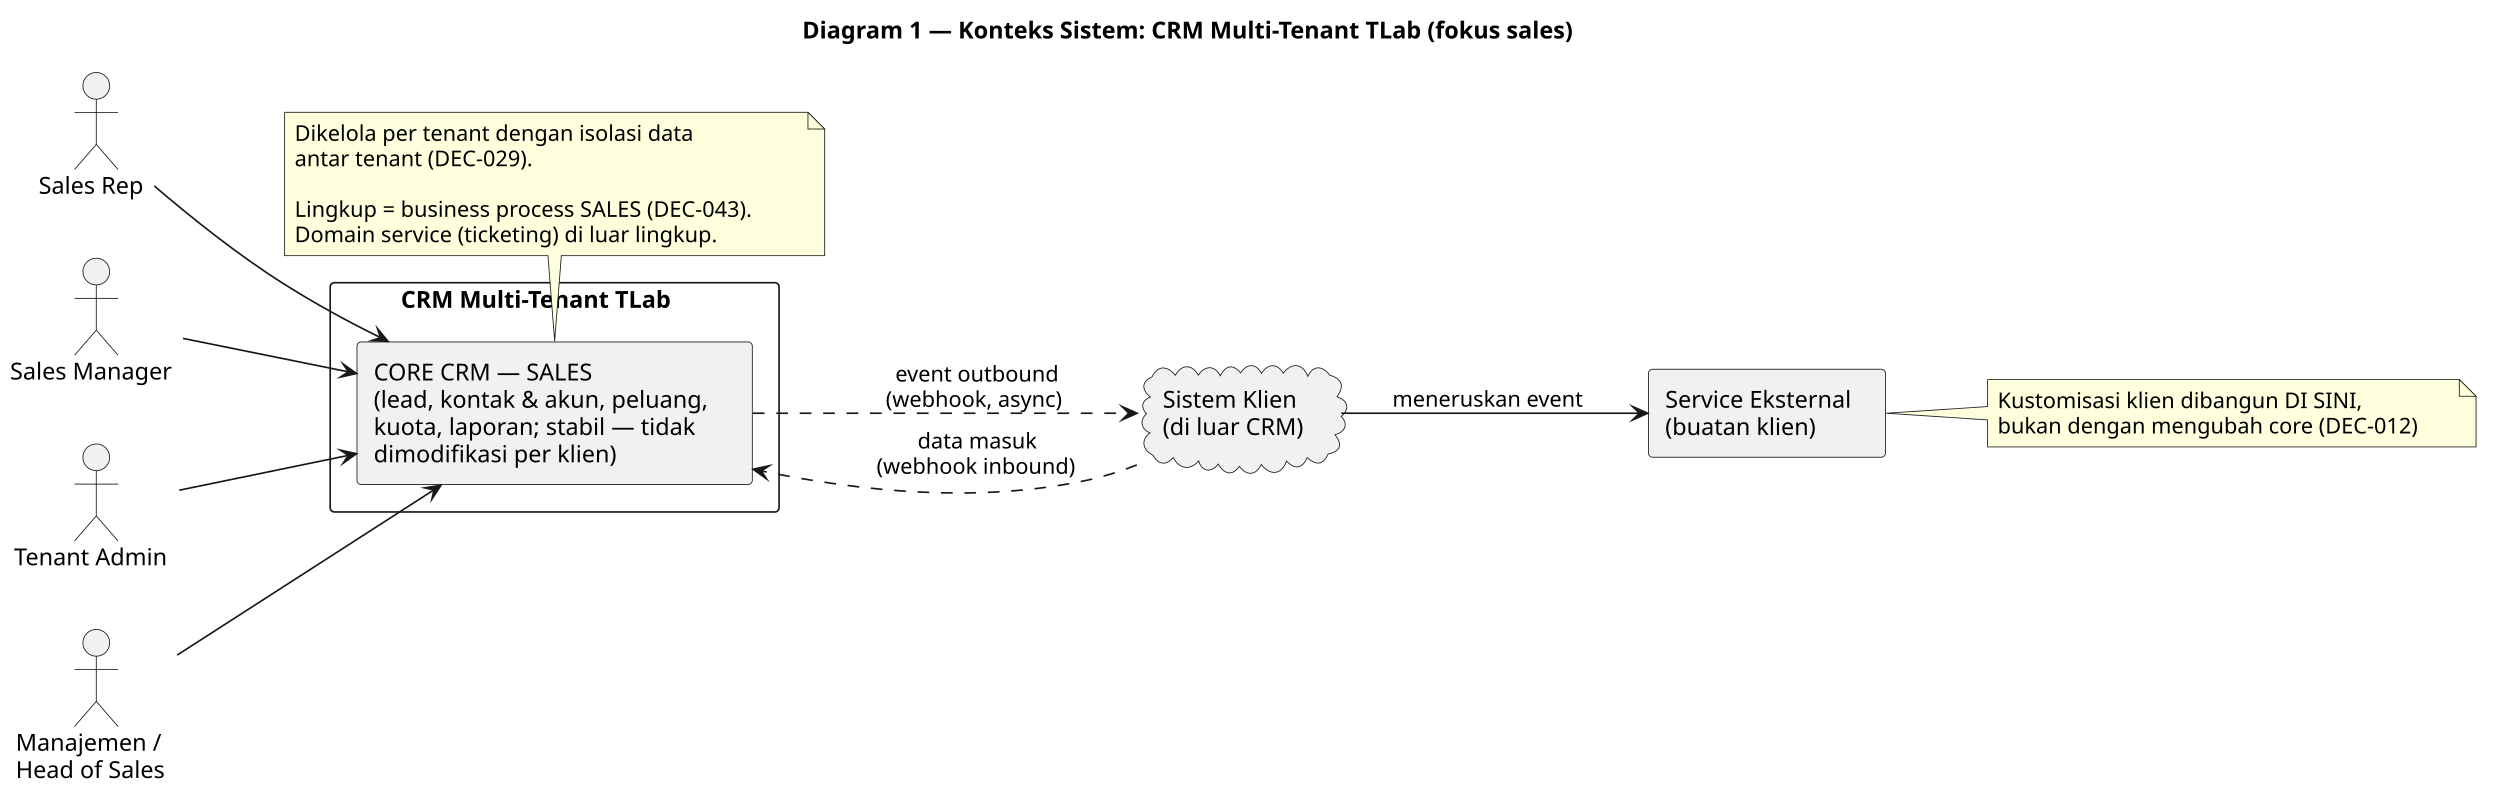
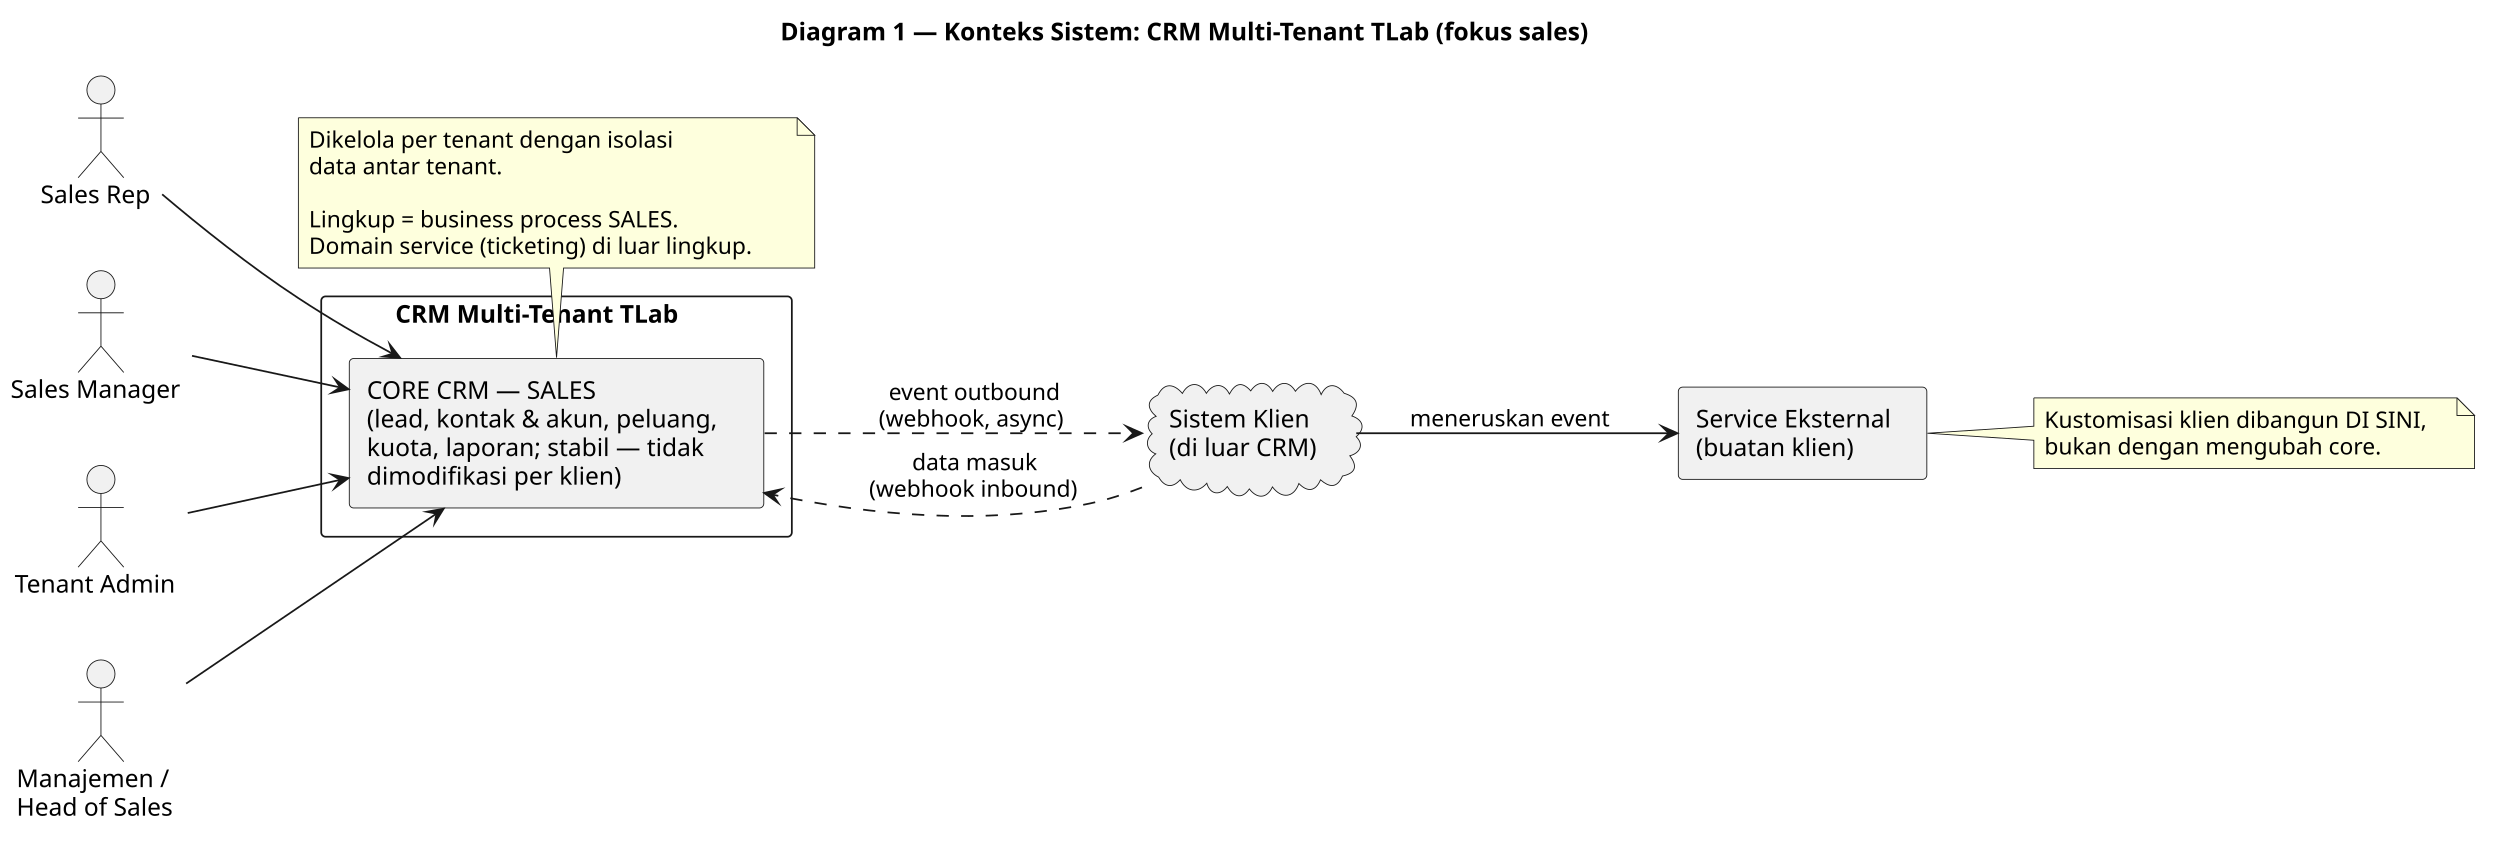
- <svg xmlns="http://www.w3.org/2000/svg" version="1.1" data-diagram-type="DESCRIPTION" style="width:1494px;height:481px;background:#FFFFFF;" width="1494px" height="481px" viewBox="0 0 1494 481" zoomAndPan="magnify" preserveAspectRatio="none" contentStyleType="text/css">
+ <svg xmlns="http://www.w3.org/2000/svg" version="1.1" data-diagram-type="DESCRIPTION" style="width:1425px;height:481px;background:#FFFFFF;" width="1425px" height="481px" viewBox="0 0 1425 481" zoomAndPan="magnify" preserveAspectRatio="none" contentStyleType="text/css">
  <defs />
  <g font-family="sans-serif" lengthAdjust="spacing">
    <g class="title" data-source-line="1">
-       <text x="479.419" y="22.995" fill="#000" font-size="14" textLength="528.855" font-weight="700">Diagram 1 — Konteks Sistem: CRM Multi-Tenant TLab (fokus sales)</text>
+       <text x="444.807" y="22.995" fill="#000" font-size="14" textLength="528.855" font-weight="700">Diagram 1 — Konteks Sistem: CRM Multi-Tenant TLab (fokus sales)</text>
    </g>
    <g class="cluster" data-qualified-name="CRMBOUND" id="ent0005" data-source-line="12">
-       <rect x="197.33" y="168.947" width="268.25" height="137" fill="none" style="stroke:#181818;stroke-width:1;" rx="2.5" ry="2.5" />
-       <text x="239.559" y="183.942" fill="#000" font-size="14" textLength="183.791" font-weight="700">CRM Multi-Tenant TLab</text>
+       <rect x="183.1" y="168.947" width="268.25" height="137" fill="none" style="stroke:#181818;stroke-width:1;" rx="2.5" ry="2.5" />
+       <text x="225.329" y="183.942" fill="#000" font-size="14" textLength="183.791" font-weight="700">CRM Multi-Tenant TLab</text>
    </g>
    <g class="entity" data-qualified-name="CRMBOUND.CORE" id="ent0006" data-source-line="13">
-       <rect x="213.33" y="204.357" width="236.255" height="85.188" fill="#F1F1F1" style="stroke:#181818;stroke-width:0.5;" rx="2.5" ry="2.5" />
-       <text x="223.33" y="227.352" fill="#000" font-size="14" textLength="142.297">CORE CRM — SALES</text>
-       <text x="223.33" y="243.649" fill="#000" font-size="14" textLength="216.255">(lead, kontak &amp; akun, peluang,</text>
-       <text x="223.33" y="259.946" fill="#000" font-size="14" textLength="206.691">kuota, laporan; stabil — tidak</text>
-       <text x="223.33" y="276.243" fill="#000" font-size="14" textLength="155.436">dimodifikasi per klien)</text>
+       <rect x="199.1" y="204.357" width="236.255" height="85.188" fill="#F1F1F1" style="stroke:#181818;stroke-width:0.5;" rx="2.5" ry="2.5" />
+       <text x="209.1" y="227.352" fill="#000" font-size="14" textLength="142.297">CORE CRM — SALES</text>
+       <text x="209.1" y="243.649" fill="#000" font-size="14" textLength="216.255">(lead, kontak &amp; akun, peluang,</text>
+       <text x="209.1" y="259.946" fill="#000" font-size="14" textLength="206.691">kuota, laporan; stabil — tidak</text>
+       <text x="209.1" y="276.243" fill="#000" font-size="14" textLength="155.436">dimodifikasi per klien)</text>
    </g>
    <g class="entity" data-qualified-name="SR" id="ent0001" data-source-line="7">
      <ellipse cx="57.54" cy="51.297" rx="8" ry="8" fill="#F1F1F1" style="stroke:#181818;stroke-width:0.5;" />
      <path d="M57.54,59.297 L57.54,86.297 M44.54,67.297 L70.54,67.297 M57.54,86.297 L44.54,101.297 M57.54,86.297 L70.54,101.297" style="stroke:#181818;stroke-width:0.5;" fill="none" />
      <text x="23.07" y="115.792" fill="#000" font-size="14" textLength="68.94">Sales Rep</text>
    </g>
    <g class="entity" data-qualified-name="SM" id="ent0002" data-source-line="8">
      <ellipse cx="57.54" cy="162.297" rx="8" ry="8" fill="#F1F1F1" style="stroke:#181818;stroke-width:0.5;" />
      <path d="M57.54,170.297 L57.54,197.297 M44.54,178.297 L70.54,178.297 M57.54,197.297 L44.54,212.297 M57.54,197.297 L70.54,212.297" style="stroke:#181818;stroke-width:0.5;" fill="none" />
      <text x="6" y="226.792" fill="#000" font-size="14" textLength="103.079">Sales Manager</text>
    </g>
    <g class="entity" data-qualified-name="TA" id="ent0003" data-source-line="9">
      <ellipse cx="57.537" cy="273.297" rx="8" ry="8" fill="#F1F1F1" style="stroke:#181818;stroke-width:0.5;" />
      <path d="M57.537,281.297 L57.537,308.297 M44.537,289.297 L70.537,289.297 M57.537,308.297 L44.537,323.297 M57.537,308.297 L70.537,323.297" style="stroke:#181818;stroke-width:0.5;" fill="none" />
      <text x="8.39" y="337.792" fill="#000" font-size="14" textLength="98.294">Tenant Admin</text>
    </g>
    <g class="entity" data-qualified-name="MG" id="ent0004" data-source-line="10">
      <ellipse cx="57.542" cy="384.157" rx="8" ry="8" fill="#F1F1F1" style="stroke:#181818;stroke-width:0.5;" />
      <path d="M57.542,392.157 L57.542,419.157 M44.542,400.157 L70.542,400.157 M57.542,419.157 L44.542,434.157 M57.542,419.157 L70.542,434.157" style="stroke:#181818;stroke-width:0.5;" fill="none" />
      <text x="9.41" y="448.652" fill="#000" font-size="14" textLength="90.904">Manajemen /</text>
      <text x="9.41" y="464.949" fill="#000" font-size="14" textLength="96.264">Head of Sales</text>
    </g>
    <g class="entity" data-qualified-name="EXT" id="ent0007" data-source-line="16">
-       <path d="M688.467,225.229 C692.194,217.717 697.779,218.823 702.416,224.247 C706.037,217.552 712.412,217.453 716.087,224.192 C719.834,218.503 725.826,217.919 729.226,224.562 C732.55,218.518 736.351,217.128 741.38,222.791 C745.135,217.248 750.405,216.848 753.88,223.088 C757.522,217.344 763.134,216.746 766.844,223.015 C771.771,216.695 778.46,216.701 781.519,224.902 C784.884,217.807 790.546,218.707 794.621,224.16 C802.197,226.518 803.511,230.636 799.026,237.1 C805.5,239.333 806.921,244.203 801.505,248.928 C806.351,253.742 803.238,258.409 797.859,259.791 C802.391,265.789 801.23,269.71 793.683,271.342 C790.551,278.401 786.263,277.925 781.151,273.502 C778.305,280.24 773.686,280.651 768.824,275.612 C765.809,284.096 758.727,284.296 753.752,277.551 C750.502,284.447 744.93,284.361 740.589,278.693 C736.075,285.212 731.244,282.793 728,277.355 C724.1,282.593 718.298,282.205 716.334,275.468 C711.188,281.38 704.606,280.36 701.188,273.429 C696.705,278.563 692.122,277.548 688.902,271.979 C683.129,269.108 681.317,263.059 687.223,258.71 C681.913,256.674 680.84,251.021 685.193,247.27 C681.469,243.491 682.419,239.133 687.434,237.323 C682.606,233.229 681.543,228.319 688.467,225.229" style="stroke:#181818;stroke-width:0.5;" fill="#F1F1F1" />
-       <text x="694.83" y="243.652" fill="#000" font-size="14" textLength="86.707">Sistem Klien</text>
-       <text x="694.83" y="259.949" fill="#000" font-size="14" textLength="91.28">(di luar CRM)</text>
+       <path d="M660.007,225.229 C663.734,217.717 669.319,218.823 673.956,224.247 C677.577,217.552 683.952,217.453 687.627,224.192 C691.374,218.503 697.366,217.919 700.766,224.562 C704.09,218.518 707.891,217.128 712.92,222.791 C716.675,217.248 721.945,216.848 725.42,223.088 C729.062,217.344 734.674,216.746 738.384,223.015 C743.311,216.695 750,216.701 753.059,224.902 C756.424,217.807 762.086,218.707 766.161,224.16 C773.737,226.518 775.051,230.636 770.566,237.1 C777.04,239.333 778.461,244.203 773.045,248.928 C777.891,253.742 774.778,258.409 769.399,259.791 C773.931,265.789 772.77,269.71 765.223,271.342 C762.091,278.401 757.803,277.925 752.691,273.502 C749.845,280.24 745.226,280.651 740.364,275.612 C737.349,284.096 730.267,284.296 725.292,277.551 C722.042,284.447 716.47,284.361 712.129,278.693 C707.615,285.212 702.784,282.793 699.54,277.355 C695.64,282.593 689.838,282.205 687.874,275.468 C682.728,281.38 676.146,280.36 672.728,273.429 C668.245,278.563 663.662,277.548 660.442,271.979 C654.669,269.108 652.857,263.059 658.763,258.71 C653.453,256.674 652.38,251.021 656.733,247.27 C653.009,243.491 653.959,239.133 658.974,237.323 C654.146,233.229 653.083,228.319 660.007,225.229" style="stroke:#181818;stroke-width:0.5;" fill="#F1F1F1" />
+       <text x="666.37" y="243.652" fill="#000" font-size="14" textLength="86.707">Sistem Klien</text>
+       <text x="666.37" y="259.949" fill="#000" font-size="14" textLength="91.28">(di luar CRM)</text>
    </g>
    <g class="entity" data-qualified-name="SVC" id="ent0008" data-source-line="17">
-       <rect x="985.11" y="220.657" width="141.639" height="52.594" fill="#F1F1F1" style="stroke:#181818;stroke-width:0.5;" rx="2.5" ry="2.5" />
-       <text x="995.11" y="243.652" fill="#000" font-size="14" textLength="121.639">Service Eksternal</text>
-       <text x="995.11" y="259.949" fill="#000" font-size="14" textLength="98.027">(buatan klien)</text>
+       <rect x="956.65" y="220.657" width="141.639" height="52.594" fill="#F1F1F1" style="stroke:#181818;stroke-width:0.5;" rx="2.5" ry="2.5" />
+       <text x="966.65" y="243.652" fill="#000" font-size="14" textLength="121.639">Service Eksternal</text>
+       <text x="966.65" y="259.949" fill="#000" font-size="14" textLength="98.027">(buatan klien)</text>
    </g>
-     <g class="entity" data-qualified-name="GMN16" id="ent0017" data-source-line="28">
-       <path d="M1187.75,226.817 L1187.75,242.947 L1127.24,246.947 L1187.75,250.947 L1187.75,267.083 A0,0 0 0 0 1187.75,267.083 L1479.693,267.083 A0,0 0 0 0 1479.693,267.083 L1479.693,236.817 L1469.693,226.817 L1187.75,226.817 A0,0 0 0 0 1187.75,226.817" style="stroke:#181818;stroke-width:0.5;" fill="#FEFFDD" />
-       <path d="M1469.693,226.817 L1469.693,236.817 L1479.693,236.817 L1469.693,226.817" style="stroke:#181818;stroke-width:0.5;" fill="#FEFFDD" />
-       <text x="1193.75" y="243.884" fill="#000" font-size="13" textLength="230.179">Kustomisasi klien dibangun DI SINI,</text>
-       <text x="1193.75" y="259.017" fill="#000" font-size="13" textLength="270.943">bukan dengan mengubah core (DEC-012)</text>
+     <g class="entity" data-qualified-name="GMN16" id="ent0017" data-source-line="29">
+       <path d="M1159.29,226.817 L1159.29,242.947 L1098.6,246.947 L1159.29,250.947 L1159.29,267.083 A0,0 0 0 0 1159.29,267.083 L1410.469,267.083 A0,0 0 0 0 1410.469,267.083 L1410.469,236.817 L1400.469,226.817 L1159.29,226.817 A0,0 0 0 0 1159.29,226.817" style="stroke:#181818;stroke-width:0.5;" fill="#FEFFDD" />
+       <path d="M1400.469,226.817 L1400.469,236.817 L1410.469,236.817 L1400.469,226.817" style="stroke:#181818;stroke-width:0.5;" fill="#FEFFDD" />
+       <text x="1165.29" y="243.884" fill="#000" font-size="13" textLength="230.179">Kustomisasi klien dibangun DI SINI,</text>
+       <text x="1165.29" y="259.017" fill="#000" font-size="13" textLength="203.995">bukan dengan mengubah core.</text>
    </g>
-     <g class="entity" data-qualified-name="GMN19" id="ent0020" data-source-line="33">
-       <path d="M170.08,67.117 L170.08,152.781 A0,0 0 0 0 170.08,152.781 L327.46,152.781 L331.46,203.867 L335.46,152.781 L492.835,152.781 A0,0 0 0 0 492.835,152.781 L492.835,77.117 L482.835,67.117 L170.08,67.117 A0,0 0 0 0 170.08,67.117" style="stroke:#181818;stroke-width:0.5;" fill="#FEFFDD" />
-       <path d="M482.835,67.117 L482.835,77.117 L492.835,77.117 L482.835,67.117" style="stroke:#181818;stroke-width:0.5;" fill="#FEFFDD" />
-       <text x="176.08" y="84.184" fill="#000" font-size="13" textLength="255.715">Dikelola per tenant dengan isolasi data</text>
-       <text x="176.08" y="99.317" fill="#000" font-size="13" textLength="156.597">antar tenant (DEC-029).</text>
+     <g class="entity" data-qualified-name="GMN19" id="ent0020" data-source-line="34">
+       <path d="M170.08,67.117 L170.08,152.781 A0,0 0 0 0 170.08,152.781 L313.23,152.781 L317.23,203.867 L321.23,152.781 L464.372,152.781 A0,0 0 0 0 464.372,152.781 L464.372,77.117 L454.372,67.117 L170.08,67.117 A0,0 0 0 0 170.08,67.117" style="stroke:#181818;stroke-width:0.5;" fill="#FEFFDD" />
+       <path d="M454.372,67.117 L454.372,77.117 L464.372,77.117 L454.372,67.117" style="stroke:#181818;stroke-width:0.5;" fill="#FEFFDD" />
+       <text x="176.08" y="84.184" fill="#000" font-size="13" textLength="222.301">Dikelola per tenant dengan isolasi</text>
+       <text x="176.08" y="99.317" fill="#000" font-size="13" textLength="118.93">data antar tenant.</text>
      <text x="176.08" y="114.449" fill="#000" font-size="13"> </text>
-       <text x="176.08" y="129.582" fill="#000" font-size="13" textLength="301.755">Lingkup = business process SALES (DEC-043).</text>
+       <text x="176.08" y="129.582" fill="#000" font-size="13" textLength="230.674">Lingkup = business process SALES.</text>
      <text x="176.08" y="144.715" fill="#000" font-size="13" textLength="273.292">Domain service (ticketing) di luar lingkup.</text>
    </g>
    <g class="link" data-entity-1="ent0001" data-entity-2="ent0006" id="lnk9" data-source-line="19" data-link-type="dependency">
-       <path d="M92.2,111.127 C113.59,129.447 142.38,152.567 170.08,169.947 C189.44,182.097 206.515,191.446 227.405,201.746" style="stroke:#181818;stroke-width:1;" fill="none" id="SR-to-CORE" />
-       <polygon points="231.89,203.957,225.587,196.389,227.405,201.746,222.049,203.564,231.89,203.957" fill="#181818" style="stroke:#181818;stroke-width:1;stroke-linejoin:miter;stroke-miterlimit:10;" />
+       <path d="M92.43,110.767 C113.91,128.947 142.71,152.047 170.08,169.947 C188.32,181.877 204.203,191.155 223.723,201.615" style="stroke:#181818;stroke-width:1;" fill="none" id="SR-to-CORE" />
+       <polygon points="228.13,203.977,222.086,196.2,223.723,201.615,218.308,203.252,228.13,203.977" fill="#181818" style="stroke:#181818;stroke-width:1;stroke-linejoin:miter;stroke-miterlimit:10;" />
    </g>
    <g class="link" data-entity-1="ent0002" data-entity-2="ent0006" id="lnk10" data-source-line="20" data-link-type="dependency">
-       <path d="M109.37,202.227 C138.65,208.157 171.849,214.865 208.149,222.215" style="stroke:#181818;stroke-width:1;" fill="none" id="SM-to-CORE" />
-       <polygon points="213.05,223.207,205.023,217.5,208.149,222.215,203.435,225.341,213.05,223.207" fill="#181818" style="stroke:#181818;stroke-width:1;stroke-linejoin:miter;stroke-miterlimit:10;" />
+       <path d="M109.45,202.817 C135.12,208.297 162.51,214.144 193.88,220.834" style="stroke:#181818;stroke-width:1;" fill="none" id="SM-to-CORE" />
+       <polygon points="198.77,221.877,190.802,216.088,193.88,220.834,189.134,223.912,198.77,221.877" fill="#181818" style="stroke:#181818;stroke-width:1;stroke-linejoin:miter;stroke-miterlimit:10;" />
    </g>
    <g class="link" data-entity-1="ent0003" data-entity-2="ent0006" id="lnk11" data-source-line="21" data-link-type="dependency">
-       <path d="M107.15,292.937 C136.71,286.847 170.923,279.806 208.143,272.136" style="stroke:#181818;stroke-width:1;" fill="none" id="TA-to-CORE" />
-       <polygon points="213.04,271.127,203.418,269.026,208.143,272.136,205.033,276.861,213.04,271.127" fill="#181818" style="stroke:#181818;stroke-width:1;stroke-linejoin:miter;stroke-miterlimit:10;" />
+       <path d="M107.01,292.417 C133.03,286.757 161.454,280.589 193.804,273.559" style="stroke:#181818;stroke-width:1;" fill="none" id="TA-to-CORE" />
+       <polygon points="198.69,272.497,189.046,270.499,193.804,273.559,190.745,278.317,198.69,272.497" fill="#181818" style="stroke:#181818;stroke-width:1;stroke-linejoin:miter;stroke-miterlimit:10;" />
    </g>
    <g class="link" data-entity-1="ent0004" data-entity-2="ent0006" id="lnk12" data-source-line="22" data-link-type="dependency">
-       <path d="M105.9,391.467 C149.5,363.407 210.416,324.213 259.316,292.733" style="stroke:#181818;stroke-width:1;" fill="none" id="MG-to-CORE" />
-       <polygon points="263.52,290.027,253.787,291.535,259.316,292.733,258.118,298.262,263.52,290.027" fill="#181818" style="stroke:#181818;stroke-width:1;stroke-linejoin:miter;stroke-miterlimit:10;" />
+       <path d="M106.1,389.647 C147.4,361.597 203.404,323.576 248.764,292.766" style="stroke:#181818;stroke-width:1;" fill="none" id="MG-to-CORE" />
+       <polygon points="252.9,289.957,243.208,291.705,248.764,292.766,247.703,298.323,252.9,289.957" fill="#181818" style="stroke:#181818;stroke-width:1;stroke-linejoin:miter;stroke-miterlimit:10;" />
    </g>
    <g class="link" data-entity-1="ent0006" data-entity-2="ent0007" id="lnk13" data-source-line="24" data-link-type="dependency">
-       <path d="M449.91,246.947 C525.05,246.947 614.38,246.947 674.55,246.947" style="stroke:#181818;stroke-width:1;stroke-dasharray:7,7;" fill="none" id="CORE-to-EXT" />
-       <polygon points="679.55,246.947,670.55,242.947,674.55,246.947,670.55,250.947,679.55,246.947" fill="#181818" style="stroke:#181818;stroke-width:1;stroke-linejoin:miter;stroke-miterlimit:10;" />
-       <text x="535.03" y="228.014" fill="#000" font-size="13" textLength="103.384">event outbound</text>
-       <text x="529.33" y="243.147" fill="#000" font-size="13" textLength="114.785">(webhook, async)</text>
+       <path d="M435.81,246.947 C506.66,246.947 588.93,246.947 645.94,246.947" style="stroke:#181818;stroke-width:1;stroke-dasharray:7,7;" fill="none" id="CORE-to-EXT" />
+       <polygon points="650.94,246.947,641.94,242.947,645.94,246.947,641.94,250.947,650.94,246.947" fill="#181818" style="stroke:#181818;stroke-width:1;stroke-linejoin:miter;stroke-miterlimit:10;" />
+       <text x="506.57" y="228.014" fill="#000" font-size="13" textLength="103.384">event outbound</text>
+       <text x="500.87" y="243.147" fill="#000" font-size="13" textLength="114.785">(webhook, async)</text>
    </g>
    <g class="link" data-entity-1="ent0007" data-entity-2="ent0006" id="lnk14" data-source-line="25" data-link-type="dependency">
-       <path d="M679.39,277.837 C669.73,281.597 659.67,284.857 649.83,286.947 C584.38,300.887 515.127,293.858 454.967,281.438" style="stroke:#181818;stroke-width:1;stroke-dasharray:7,7;" fill="none" id="EXT-to-CORE" />
-       <polygon points="450.07,280.427,458.075,286.164,454.967,281.438,459.693,278.329,450.07,280.427" fill="#181818" style="stroke:#181818;stroke-width:1;stroke-linejoin:miter;stroke-miterlimit:10;" />
-       <text x="548.348" y="268.014" fill="#000" font-size="13" textLength="76.584">data masuk</text>
-       <text x="523.83" y="283.147" fill="#000" font-size="13" textLength="125.62">(webhook inbound)</text>
+       <path d="M650.93,277.837 C641.27,281.597 631.21,284.857 621.37,286.947 C560.62,299.887 496.977,293.659 440.457,281.979" style="stroke:#181818;stroke-width:1;stroke-dasharray:7,7;" fill="none" id="EXT-to-CORE" />
+       <polygon points="435.56,280.967,443.564,286.705,440.457,281.979,445.183,278.871,435.56,280.967" fill="#181818" style="stroke:#181818;stroke-width:1;stroke-linejoin:miter;stroke-miterlimit:10;" />
+       <text x="519.888" y="268.014" fill="#000" font-size="13" textLength="76.584">data masuk</text>
+       <text x="495.37" y="283.147" fill="#000" font-size="13" textLength="125.62">(webhook inbound)</text>
    </g>
    <g class="link" data-entity-1="ent0007" data-entity-2="ent0008" id="lnk15" data-source-line="26" data-link-type="dependency">
-       <path d="M801.54,246.947 C853.81,246.947 924.6,246.947 979.66,246.947" style="stroke:#181818;stroke-width:1;" fill="none" id="EXT-to-SVC" />
-       <polygon points="984.66,246.947,975.66,242.947,979.66,246.947,975.66,250.947,984.66,246.947" fill="#181818" style="stroke:#181818;stroke-width:1;stroke-linejoin:miter;stroke-miterlimit:10;" />
-       <text x="832.11" y="243.014" fill="#000" font-size="13" textLength="122.148">meneruskan event</text>
+       <path d="M773.08,246.947 C825.34,246.947 896.14,246.947 951.2,246.947" style="stroke:#181818;stroke-width:1;" fill="none" id="EXT-to-SVC" />
+       <polygon points="956.2,246.947,947.2,242.947,951.2,246.947,947.2,250.947,956.2,246.947" fill="#181818" style="stroke:#181818;stroke-width:1;stroke-linejoin:miter;stroke-miterlimit:10;" />
+       <text x="803.65" y="243.014" fill="#000" font-size="13" textLength="122.148">meneruskan event</text>
    </g>
  </g>
</svg>
